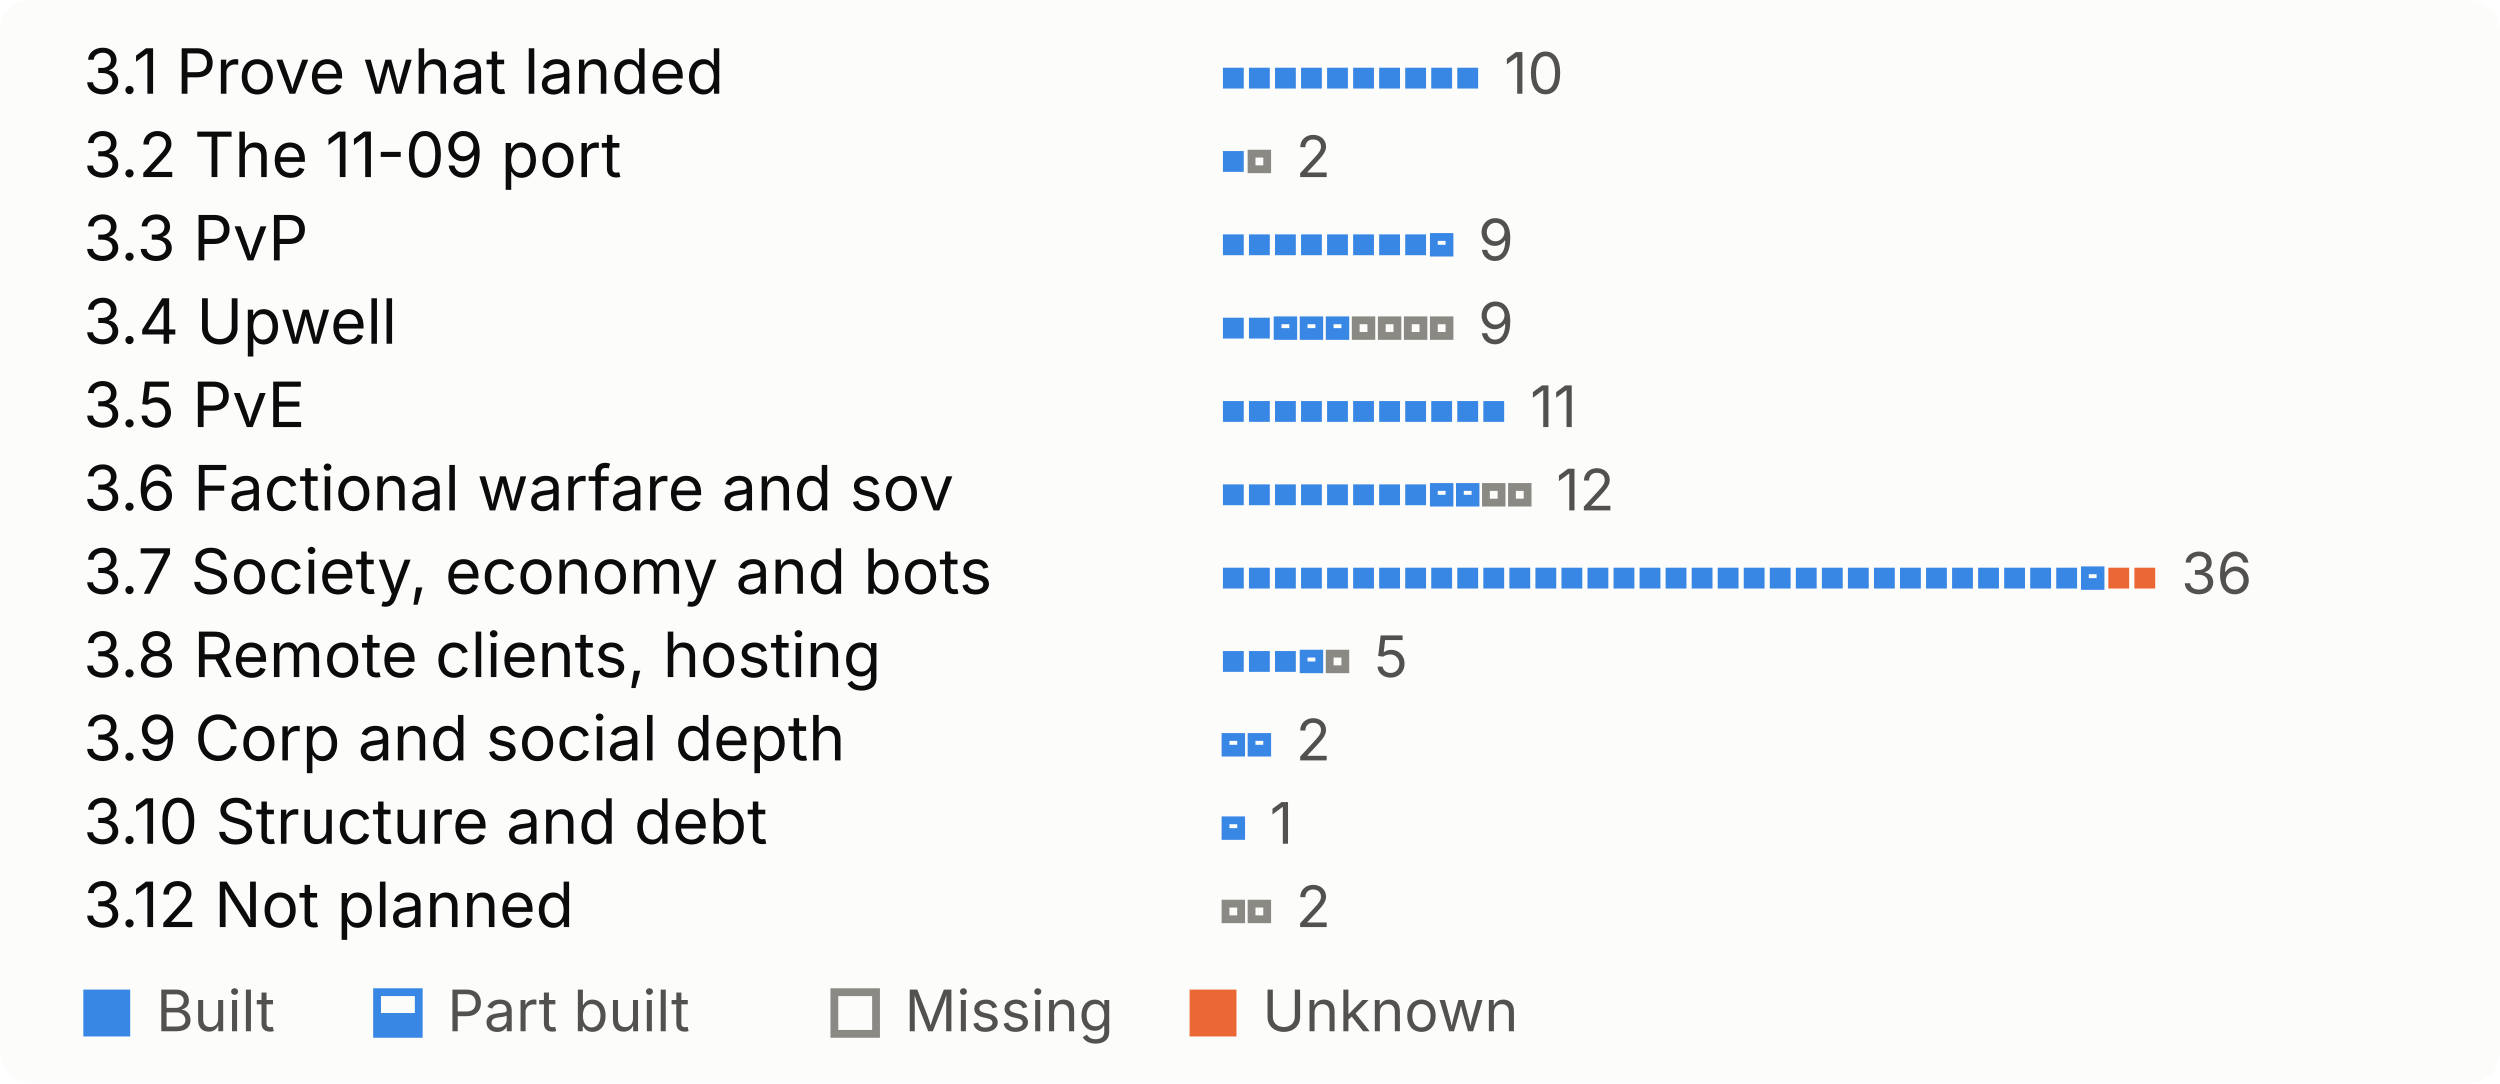
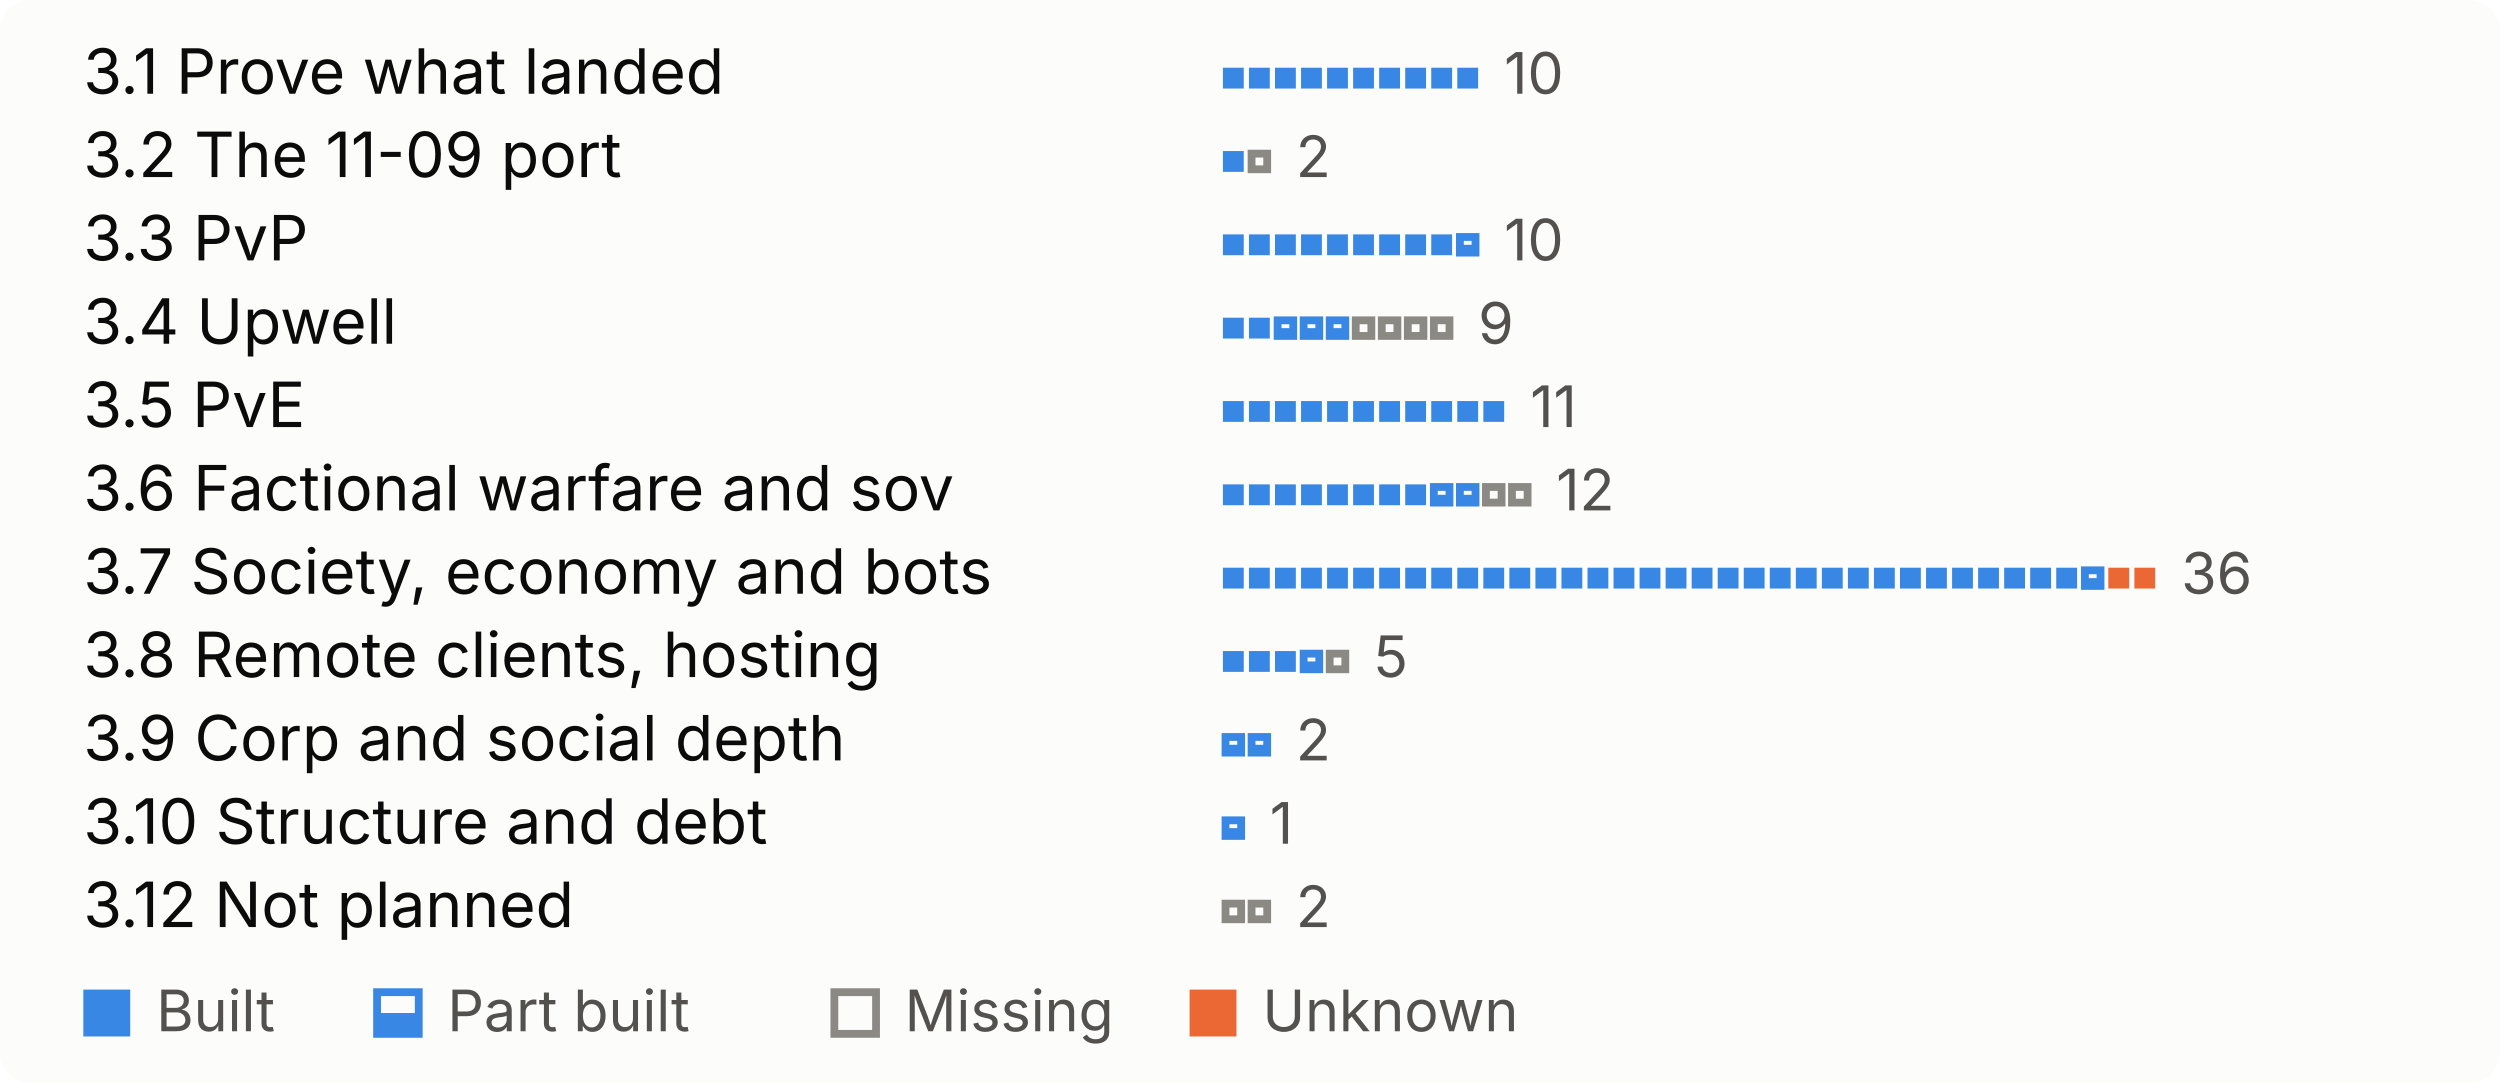
<svg xmlns="http://www.w3.org/2000/svg" width="480" height="208" viewBox="0 0 480 208" role="img" aria-label="What is left, by theme, one mark per open feature">
  <style>
.bg{fill:#fcfcfb}.t{fill:#0b0b0b}.s{fill:#52514e}.rule{fill:#e1e0d9}
.proved{fill:#184f95}.built{fill:#3987e5}.unknown{fill:#eb6834}
.part-o{fill:none;stroke:#3987e5;stroke-width:1.5}.part-f{fill:#3987e5}
.missing{fill:none;stroke:#8a8984;stroke-width:1.5}
.pass{fill:#184f95}.fail{fill:#eb6834}.none{fill:none;stroke:#8a8984;stroke-width:1.5}
@media (prefers-color-scheme:dark){
.bg{fill:#1a1a19}.t{fill:#f0efec}.s{fill:#c3c2b7}.rule{fill:#383835}
.proved{fill:#86b6ef}.built{fill:#3987e5}.unknown{fill:#d95926}
.part-o{stroke:#3987e5}.part-f{fill:#3987e5}
.missing{stroke:#8d8c85}
.pass{fill:#86b6ef}.fail{fill:#d95926}.none{stroke:#8d8c85}
}
text{font-family:system-ui,-apple-system,"Segoe UI",sans-serif;font-size:12px}
.big{font-size:26px;font-weight:600}.b{font-weight:600}.xs{font-size:11px}
</style>
  <rect width="480" height="208" rx="6" class="bg" />
  <text x="16.0" y="18.0" class="t">3.1 Prove what landed</text>
  <rect x="234.8" y="13.0" width="4" height="4" class="built" />
  <rect x="239.8" y="13.0" width="4" height="4" class="built" />
  <rect x="244.8" y="13.0" width="4" height="4" class="built" />
  <rect x="249.8" y="13.0" width="4" height="4" class="built" />
  <rect x="254.8" y="13.0" width="4" height="4" class="built" />
  <rect x="259.8" y="13.0" width="4" height="4" class="built" />
  <rect x="264.8" y="13.0" width="4" height="4" class="built" />
  <rect x="269.8" y="13.0" width="4" height="4" class="built" />
  <rect x="274.8" y="13.0" width="4" height="4" class="built" />
  <rect x="279.8" y="13.0" width="4" height="4" class="built" />
  <text x="288.8" y="18.0" class="s xs">10</text>
  <text x="16.0" y="34.0" class="t">3.2 The 11-09 port</text>
  <rect x="234.8" y="29.0" width="4" height="4" class="built" />
  <rect x="240.3" y="29.5" width="3" height="3" fill="none" class="missing" />
  <text x="248.8" y="34.0" class="s xs">2</text>
  <text x="16.0" y="50.0" class="t">3.3 PvP</text>
  <rect x="234.8" y="45.0" width="4" height="4" class="built" />
  <rect x="239.8" y="45.0" width="4" height="4" class="built" />
  <rect x="244.8" y="45.0" width="4" height="4" class="built" />
  <rect x="249.8" y="45.0" width="4" height="4" class="built" />
  <rect x="254.8" y="45.0" width="4" height="4" class="built" />
  <rect x="259.8" y="45.0" width="4" height="4" class="built" />
  <rect x="264.8" y="45.0" width="4" height="4" class="built" />
  <rect x="269.8" y="45.0" width="4" height="4" class="built" />
-   <rect x="275.3" y="45.5" width="3" height="3" fill="none" class="part-o" />
-   <rect x="274.8" y="47.0" width="4" height="2.0" class="part-f" />
-   <text x="283.8" y="50.0" class="s xs">9</text>
+   <rect x="274.8" y="45.0" width="4" height="4" class="built" />
+   <rect x="280.3" y="45.5" width="3" height="3" fill="none" class="part-o" />
+   <rect x="279.8" y="47.0" width="4" height="2.0" class="part-f" />
+   <text x="288.8" y="50.0" class="s xs">10</text>
  <text x="16.0" y="66.0" class="t">3.4 Upwell</text>
  <rect x="234.8" y="61.0" width="4" height="4" class="built" />
  <rect x="239.8" y="61.0" width="4" height="4" class="built" />
  <rect x="245.3" y="61.5" width="3" height="3" fill="none" class="part-o" />
  <rect x="244.8" y="63.0" width="4" height="2.0" class="part-f" />
  <rect x="250.3" y="61.5" width="3" height="3" fill="none" class="part-o" />
  <rect x="249.8" y="63.0" width="4" height="2.0" class="part-f" />
  <rect x="255.3" y="61.5" width="3" height="3" fill="none" class="part-o" />
  <rect x="254.8" y="63.0" width="4" height="2.0" class="part-f" />
  <rect x="260.3" y="61.5" width="3" height="3" fill="none" class="missing" />
  <rect x="265.3" y="61.5" width="3" height="3" fill="none" class="missing" />
  <rect x="270.3" y="61.5" width="3" height="3" fill="none" class="missing" />
  <rect x="275.3" y="61.5" width="3" height="3" fill="none" class="missing" />
  <text x="283.8" y="66.0" class="s xs">9</text>
  <text x="16.0" y="82.0" class="t">3.5 PvE</text>
  <rect x="234.8" y="77.0" width="4" height="4" class="built" />
  <rect x="239.8" y="77.0" width="4" height="4" class="built" />
  <rect x="244.8" y="77.0" width="4" height="4" class="built" />
  <rect x="249.8" y="77.0" width="4" height="4" class="built" />
  <rect x="254.8" y="77.0" width="4" height="4" class="built" />
  <rect x="259.8" y="77.0" width="4" height="4" class="built" />
  <rect x="264.8" y="77.0" width="4" height="4" class="built" />
  <rect x="269.8" y="77.0" width="4" height="4" class="built" />
  <rect x="274.8" y="77.0" width="4" height="4" class="built" />
  <rect x="279.8" y="77.0" width="4" height="4" class="built" />
  <rect x="284.8" y="77.0" width="4" height="4" class="built" />
  <text x="293.8" y="82.0" class="s xs">11</text>
  <text x="16.0" y="98.0" class="t">3.6 Factional warfare and sov</text>
  <rect x="234.8" y="93.0" width="4" height="4" class="built" />
  <rect x="239.8" y="93.0" width="4" height="4" class="built" />
  <rect x="244.8" y="93.0" width="4" height="4" class="built" />
  <rect x="249.8" y="93.0" width="4" height="4" class="built" />
  <rect x="254.8" y="93.0" width="4" height="4" class="built" />
  <rect x="259.8" y="93.0" width="4" height="4" class="built" />
  <rect x="264.8" y="93.0" width="4" height="4" class="built" />
  <rect x="269.8" y="93.0" width="4" height="4" class="built" />
  <rect x="275.3" y="93.5" width="3" height="3" fill="none" class="part-o" />
  <rect x="274.8" y="95.0" width="4" height="2.0" class="part-f" />
  <rect x="280.3" y="93.5" width="3" height="3" fill="none" class="part-o" />
  <rect x="279.8" y="95.0" width="4" height="2.0" class="part-f" />
  <rect x="285.3" y="93.5" width="3" height="3" fill="none" class="missing" />
  <rect x="290.3" y="93.5" width="3" height="3" fill="none" class="missing" />
  <text x="298.8" y="98.0" class="s xs">12</text>
  <text x="16.0" y="114.0" class="t">3.7 Society, economy and bots</text>
  <rect x="234.8" y="109.0" width="4" height="4" class="built" />
  <rect x="239.8" y="109.0" width="4" height="4" class="built" />
  <rect x="244.8" y="109.0" width="4" height="4" class="built" />
  <rect x="249.8" y="109.0" width="4" height="4" class="built" />
  <rect x="254.8" y="109.0" width="4" height="4" class="built" />
  <rect x="259.8" y="109.0" width="4" height="4" class="built" />
  <rect x="264.8" y="109.0" width="4" height="4" class="built" />
  <rect x="269.8" y="109.0" width="4" height="4" class="built" />
  <rect x="274.8" y="109.0" width="4" height="4" class="built" />
  <rect x="279.8" y="109.0" width="4" height="4" class="built" />
  <rect x="284.8" y="109.0" width="4" height="4" class="built" />
  <rect x="289.8" y="109.0" width="4" height="4" class="built" />
  <rect x="294.8" y="109.0" width="4" height="4" class="built" />
  <rect x="299.8" y="109.0" width="4" height="4" class="built" />
  <rect x="304.8" y="109.0" width="4" height="4" class="built" />
  <rect x="309.8" y="109.0" width="4" height="4" class="built" />
  <rect x="314.8" y="109.0" width="4" height="4" class="built" />
  <rect x="319.8" y="109.0" width="4" height="4" class="built" />
  <rect x="324.8" y="109.0" width="4" height="4" class="built" />
  <rect x="329.8" y="109.0" width="4" height="4" class="built" />
  <rect x="334.8" y="109.0" width="4" height="4" class="built" />
  <rect x="339.8" y="109.0" width="4" height="4" class="built" />
  <rect x="344.8" y="109.0" width="4" height="4" class="built" />
  <rect x="349.8" y="109.0" width="4" height="4" class="built" />
  <rect x="354.8" y="109.0" width="4" height="4" class="built" />
  <rect x="359.8" y="109.0" width="4" height="4" class="built" />
  <rect x="364.8" y="109.0" width="4" height="4" class="built" />
  <rect x="369.8" y="109.0" width="4" height="4" class="built" />
  <rect x="374.8" y="109.0" width="4" height="4" class="built" />
  <rect x="379.8" y="109.0" width="4" height="4" class="built" />
  <rect x="384.8" y="109.0" width="4" height="4" class="built" />
  <rect x="389.8" y="109.0" width="4" height="4" class="built" />
  <rect x="394.8" y="109.0" width="4" height="4" class="built" />
  <rect x="400.3" y="109.5" width="3" height="3" fill="none" class="part-o" />
  <rect x="399.8" y="111.0" width="4" height="2.0" class="part-f" />
  <rect x="404.8" y="109.0" width="4" height="4" class="unknown" />
  <rect x="409.8" y="109.0" width="4" height="4" class="unknown" />
  <text x="418.8" y="114.0" class="s xs">36</text>
  <text x="16.0" y="130.0" class="t">3.8 Remote clients, hosting</text>
  <rect x="234.8" y="125.0" width="4" height="4" class="built" />
  <rect x="239.8" y="125.0" width="4" height="4" class="built" />
  <rect x="244.8" y="125.0" width="4" height="4" class="built" />
  <rect x="250.3" y="125.5" width="3" height="3" fill="none" class="part-o" />
  <rect x="249.8" y="127.0" width="4" height="2.0" class="part-f" />
  <rect x="255.3" y="125.5" width="3" height="3" fill="none" class="missing" />
  <text x="263.8" y="130.0" class="s xs">5</text>
  <text x="16.0" y="146.0" class="t">3.9 Corp and social depth</text>
  <rect x="235.3" y="141.5" width="3" height="3" fill="none" class="part-o" />
  <rect x="234.8" y="143.0" width="4" height="2.0" class="part-f" />
  <rect x="240.3" y="141.5" width="3" height="3" fill="none" class="part-o" />
  <rect x="239.8" y="143.0" width="4" height="2.0" class="part-f" />
  <text x="248.8" y="146.0" class="s xs">2</text>
  <text x="16.0" y="162.0" class="t">3.10 Structure and debt</text>
  <rect x="235.3" y="157.5" width="3" height="3" fill="none" class="part-o" />
  <rect x="234.8" y="159.0" width="4" height="2.0" class="part-f" />
  <text x="243.8" y="162.0" class="s xs">1</text>
  <text x="16.0" y="178.0" class="t">3.12 Not planned</text>
  <rect x="235.3" y="173.5" width="3" height="3" fill="none" class="missing" />
  <rect x="240.3" y="173.5" width="3" height="3" fill="none" class="missing" />
  <text x="248.8" y="178.0" class="s xs">2</text>
  <rect x="16.0" y="190.0" width="9" height="9" class="built" />
  <text x="30.0" y="198.0" class="s xs">Built</text>
  <rect x="72.4" y="190.5" width="8" height="8" fill="none" class="part-o" />
  <rect x="71.9" y="194.5" width="9" height="4.5" class="part-f" />
  <text x="85.9" y="198.0" class="s xs">Part built</text>
  <rect x="160.2" y="190.5" width="8" height="8" fill="none" class="missing" />
  <text x="173.7" y="198.0" class="s xs">Missing</text>
  <rect x="228.4" y="190.0" width="9" height="9" class="unknown" />
  <text x="242.4" y="198.0" class="s xs">Unknown</text>
</svg>
